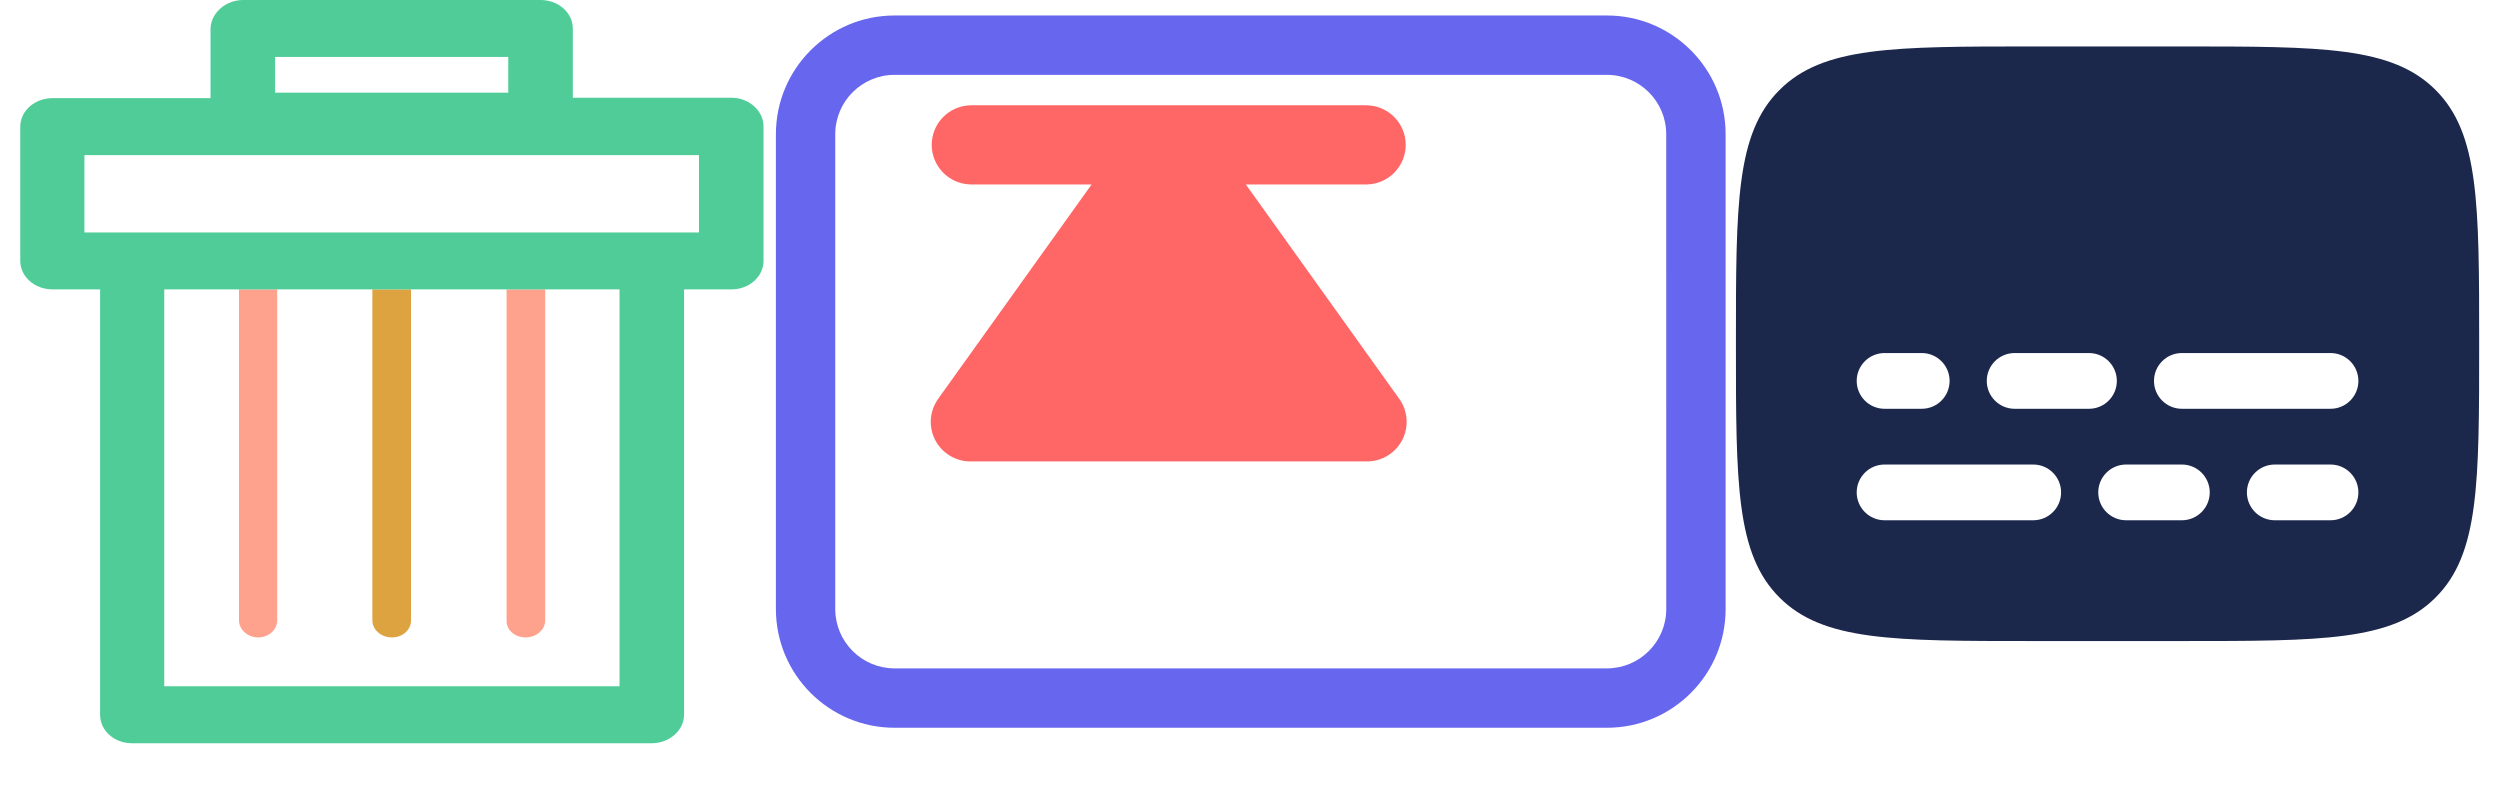
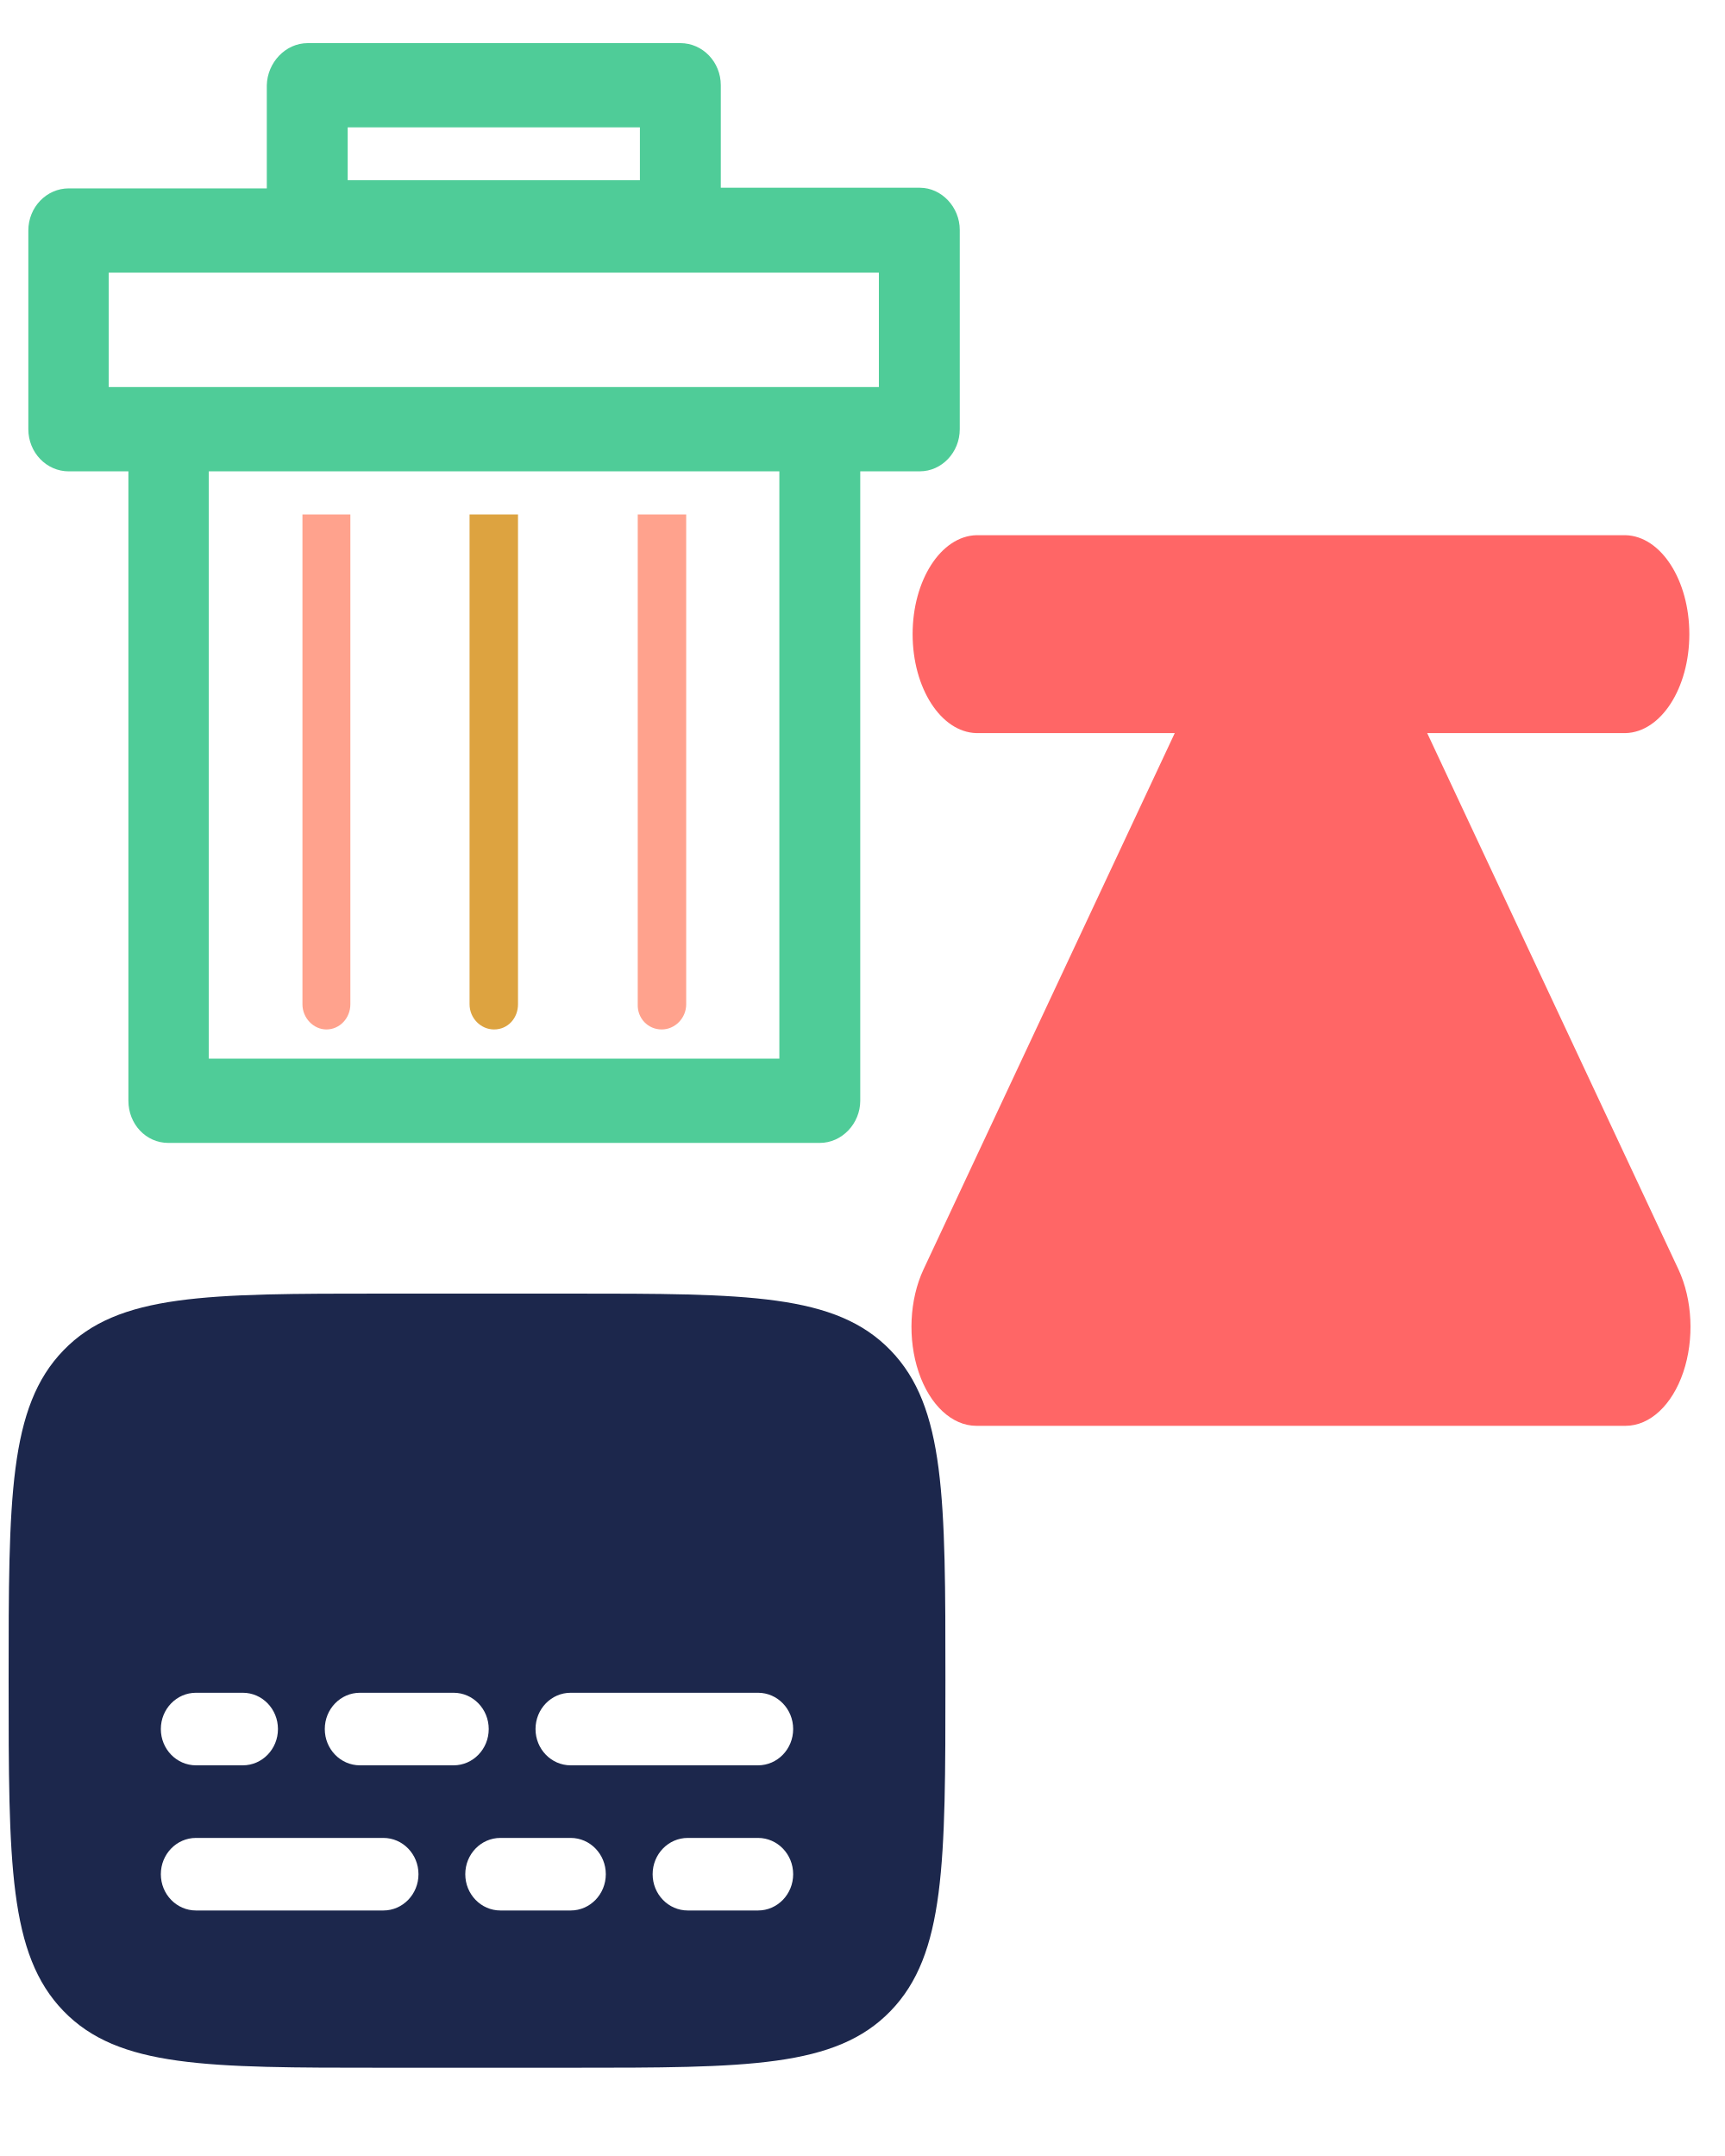
- <svg xmlns="http://www.w3.org/2000/svg" width="74" height="24" viewBox="0 0 94.72 30.72" class="icon" version="1.1" id="svg4">
+ <svg xmlns="http://www.w3.org/2000/svg" width="40" height="50" viewBox="0 0 51.2 64" class="icon" version="1.1" id="svg4">
  <defs id="defs4" />
-   <g id="g2" transform="matrix(0.9166666,0,0,0.9166666,0.416,0)">
-     <g id="g1">
-       <path d="m 21.274,26.346 c 0.439,0 0.807,-0.316 0.807,-0.703 V 11.961 h -1.597 v 13.683 c -0.018,0.386 0.334,0.703 0.79,0.703 z" fill="#ffa28d" id="path1" style="stroke-width:0.034" />
-       <path d="m 15.744,26.346 c 0.456,0 0.79,-0.316 0.79,-0.703 V 11.961 h -1.597 v 13.683 c 0,0.386 0.369,0.703 0.807,0.703 z" fill="#ffd561" id="path2" style="fill:#dda340;fill-opacity:1;stroke-width:0.034" />
-       <path d="m 10.214,26.346 c 0.439,0 0.79,-0.316 0.79,-0.703 V 11.961 H 9.424 v 13.683 c 0,0.386 0.369,0.703 0.79,0.703 z" fill="#ffa28d" id="path3" style="stroke-width:0.034" />
-       <path d="M 29.787,4.04 H 23.222 V 1.177 C 23.222,0.527 22.625,0 21.888,0 H 9.6 C 8.863,0 8.266,0.544 8.248,1.177 V 4.057 H 1.718 C 0.981,4.057 0.384,4.584 0.384,5.234 v 5.55 c 0,0.65 0.597,1.177 1.334,1.177 h 1.966 v 17.582 c 0,0.65 0.579,1.177 1.317,1.177 H 26.487 c 0.737,0 1.334,-0.544 1.334,-1.177 V 11.961 h 1.966 c 0.72,0 1.317,-0.527 1.317,-1.177 V 5.217 c 0,-0.632 -0.597,-1.177 -1.317,-1.177 z M 10.917,2.354 h 9.637 V 3.829 H 10.917 Z M 25.136,28.366 H 6.335 V 11.961 H 25.153 V 28.366 Z M 28.436,9.608 H 3.035 V 6.411 H 28.436 Z" fill="#5fffba" id="path4" style="fill:#4fcc98;fill-opacity:1;stroke-width:0.034" />
-       <path d="m 31.616,25.173 a 4.907,4.907 0 0 0 4.907,4.907 h 29.44 a 4.907,4.907 0 0 0 4.907,-4.907 V 5.547 A 4.907,4.907 0 0 0 65.963,0.64 H 36.523 A 4.907,4.907 0 0 0 31.616,5.547 Z m 36.8,0 a 2.453,2.453 0 0 1 -2.453,2.453 H 36.523 A 2.453,2.453 0 0 1 34.069,25.173 V 5.547 a 2.453,2.453 0 0 1 2.453,-2.453 h 29.44 a 2.453,2.453 0 0 1 2.453,2.453 z" fill="#6666ee" id="path2-6" style="stroke-width:2.453" />
-       <path fill-rule="evenodd" clip-rule="evenodd" d="m 71.296,14.208 c 0,-5.793 0,-8.689 1.8,-10.488 C 74.895,1.92 77.791,1.92 83.584,1.92 h 6.144 c 5.793,0 8.689,0 10.488,1.8 1.8,1.8 1.8,4.696 1.8,10.488 0,5.793 0,8.689 -1.8,10.488 C 98.417,26.496 95.521,26.496 89.728,26.496 h -6.144 c -5.793,0 -8.689,0 -10.488,-1.8 C 71.296,22.897 71.296,20.001 71.296,14.208 Z M 77.44,19.2 c -0.636,0 -1.152,0.516 -1.152,1.152 0,0.636 0.516,1.152 1.152,1.152 h 6.144 c 0.636,0 1.152,-0.516 1.152,-1.152 0,-0.636 -0.516,-1.152 -1.152,-1.152 z m 2.688,-3.456 c 0,-0.636 -0.516,-1.152 -1.152,-1.152 H 77.44 c -0.636,0 -1.152,0.516 -1.152,1.152 0,0.636 0.516,1.152 1.152,1.152 h 1.536 c 0.636,0 1.152,-0.516 1.152,-1.152 z m 5.76,-1.152 c 0.636,0 1.152,0.516 1.152,1.152 0,0.636 -0.516,1.152 -1.152,1.152 h -3.072 c -0.636,0 -1.152,-0.516 -1.152,-1.152 0,-0.636 0.516,-1.152 1.152,-1.152 z m 11.136,1.152 c 0,-0.636 -0.516,-1.152 -1.152,-1.152 h -6.144 c -0.636,0 -1.152,0.516 -1.152,1.152 0,0.636 0.516,1.152 1.152,1.152 h 6.144 c 0.636,0 1.152,-0.516 1.152,-1.152 z m -9.6,3.456 c -0.636,0 -1.152,0.516 -1.152,1.152 0,0.636 0.516,1.152 1.152,1.152 h 2.304 c 0.636,0 1.152,-0.516 1.152,-1.152 0,-0.636 -0.516,-1.152 -1.152,-1.152 z m 4.992,1.152 c 0,-0.636 0.516,-1.152 1.152,-1.152 h 2.304 c 0.636,0 1.152,0.516 1.152,1.152 0,0.636 -0.516,1.152 -1.152,1.152 h -2.304 c -0.636,0 -1.152,-0.516 -1.152,-1.152 z" fill="#1c274c" id="path1-4" style="stroke-width:1.536" />
-       <path d="M 57.383,16.488 A 1.639,1.636 0 0 1 56.048,19.072 H 39.654 a 1.639,1.636 0 0 1 -1.334,-2.584 l 6.345,-8.865 h -5.01 a 1.639,1.636 0 0 1 0,-3.271 h 16.394 a 1.639,1.636 0 0 1 0,3.271 h -5.01 z" fill="#66ff66" stroke-width="3.275" id="path1-2" style="fill:#ff6666;fill-opacity:1" />
-     </g>
-   </g>
+   <path fill-rule="evenodd" clip-rule="evenodd" d="m 0.256,49.89 c 0,-5.416 0,-8.125 1.629,-9.807 C 3.513,38.4 6.135,38.4 11.378,38.4 h 5.561 c 5.243,0 7.864,0 9.493,1.683 1.629,1.683 1.629,4.391 1.629,9.807 0,5.416 0,8.125 -1.629,9.807 -1.629,1.683 -4.25,1.683 -9.493,1.683 h -5.561 c -5.243,0 -7.864,0 -9.493,-1.683 C 0.256,58.015 0.256,55.306 0.256,49.89 Z m 5.561,4.668 c -0.576,0 -1.043,0.482 -1.043,1.077 0,0.595 0.467,1.077 1.043,1.077 h 5.561 c 0.576,0 1.043,-0.482 1.043,-1.077 0,-0.595 -0.467,-1.077 -1.043,-1.077 z M 8.25,51.326 c 0,-0.595 -0.467,-1.077 -1.043,-1.077 H 5.817 c -0.576,0 -1.043,0.482 -1.043,1.077 0,0.595 0.467,1.077 1.043,1.077 h 1.39 c 0.576,0 1.043,-0.482 1.043,-1.077 z m 5.213,-1.077 c 0.576,0 1.043,0.482 1.043,1.077 0,0.595 -0.467,1.077 -1.043,1.077 H 10.683 c -0.576,0 -1.043,-0.482 -1.043,-1.077 0,-0.595 0.467,-1.077 1.043,-1.077 z m 10.079,1.077 c 0,-0.595 -0.467,-1.077 -1.043,-1.077 h -5.561 c -0.576,0 -1.043,0.482 -1.043,1.077 0,0.595 0.467,1.077 1.043,1.077 h 5.561 c 0.576,0 1.043,-0.482 1.043,-1.077 z m -8.689,3.232 c -0.576,0 -1.043,0.482 -1.043,1.077 0,0.595 0.467,1.077 1.043,1.077 h 2.085 c 0.576,0 1.043,-0.482 1.043,-1.077 0,-0.595 -0.467,-1.077 -1.043,-1.077 z m 4.518,1.077 c 0,-0.595 0.467,-1.077 1.043,-1.077 h 2.085 c 0.576,0 1.043,0.482 1.043,1.077 0,0.595 -0.467,1.077 -1.043,1.077 h -2.085 c -0.576,0 -1.043,-0.482 -1.043,-1.077 z" fill="#1c274c" id="path1-4" style="stroke-width:1.413" />
+   <path d="m 19.64,30.559 c 0.395,0 0.727,-0.336 0.727,-0.747 V 15.271 H 18.929 V 29.812 c -0.016,0.411 0.3,0.747 0.711,0.747 z" fill="#ffa28d" id="path1" style="stroke-width:0.034" />
+   <path d="m 14.664,30.559 c 0.411,0 0.711,-0.336 0.711,-0.747 V 15.271 H 13.937 V 29.812 c 0,0.411 0.332,0.747 0.727,0.747 z" fill="#ffd561" id="path2" style="fill:#dda340;fill-opacity:1;stroke-width:0.034" />
+   <path d="m 9.688,30.559 c 0.395,0 0.711,-0.336 0.711,-0.747 V 15.271 H 8.977 V 29.812 c 0,0.411 0.332,0.747 0.711,0.747 z" fill="#ffa28d" id="path3" style="stroke-width:0.034" />
+   <path d="M 27.302,5.573 H 21.394 V 2.531 C 21.394,1.84 20.857,1.28 20.193,1.28 H 9.135 c -0.663,0 -1.201,0.579 -1.216,1.251 V 5.592 H 2.042 c -0.663,0 -1.201,0.56 -1.201,1.251 v 5.898 c 0,0.691 0.537,1.251 1.201,1.251 H 3.811 V 32.676 c 0,0.691 0.521,1.251 1.185,1.251 H 24.332 c 0.663,0 1.201,-0.579 1.201,-1.251 V 13.991 h 1.769 c 0.648,0 1.185,-0.56 1.185,-1.251 V 6.824 c 0,-0.672 -0.537,-1.251 -1.185,-1.251 z M 10.32,3.781 h 8.673 v 1.568 H 10.32 Z M 23.116,31.425 H 6.197 V 13.991 H 23.132 V 31.425 Z M 26.086,11.49 H 3.227 V 8.093 H 26.086 Z" fill="#5fffba" id="path4" style="fill:#4fcc98;fill-opacity:1;stroke-width:0.034" />
+   <path d="m 49.819,37.684 a 1.927,2.938 0 0 1 -1.569,4.641 H 28.979 A 1.927,2.938 0 0 1 27.41,37.684 l 7.458,-15.922 h -5.889 a 1.927,2.938 0 0 1 0,-5.875 h 19.271 a 1.927,2.938 0 0 1 0,5.875 H 42.361 Z" fill="#66ff66" stroke-width="4.759" id="path1-2-2" style="fill:#ff6666;fill-opacity:1" />
</svg>
